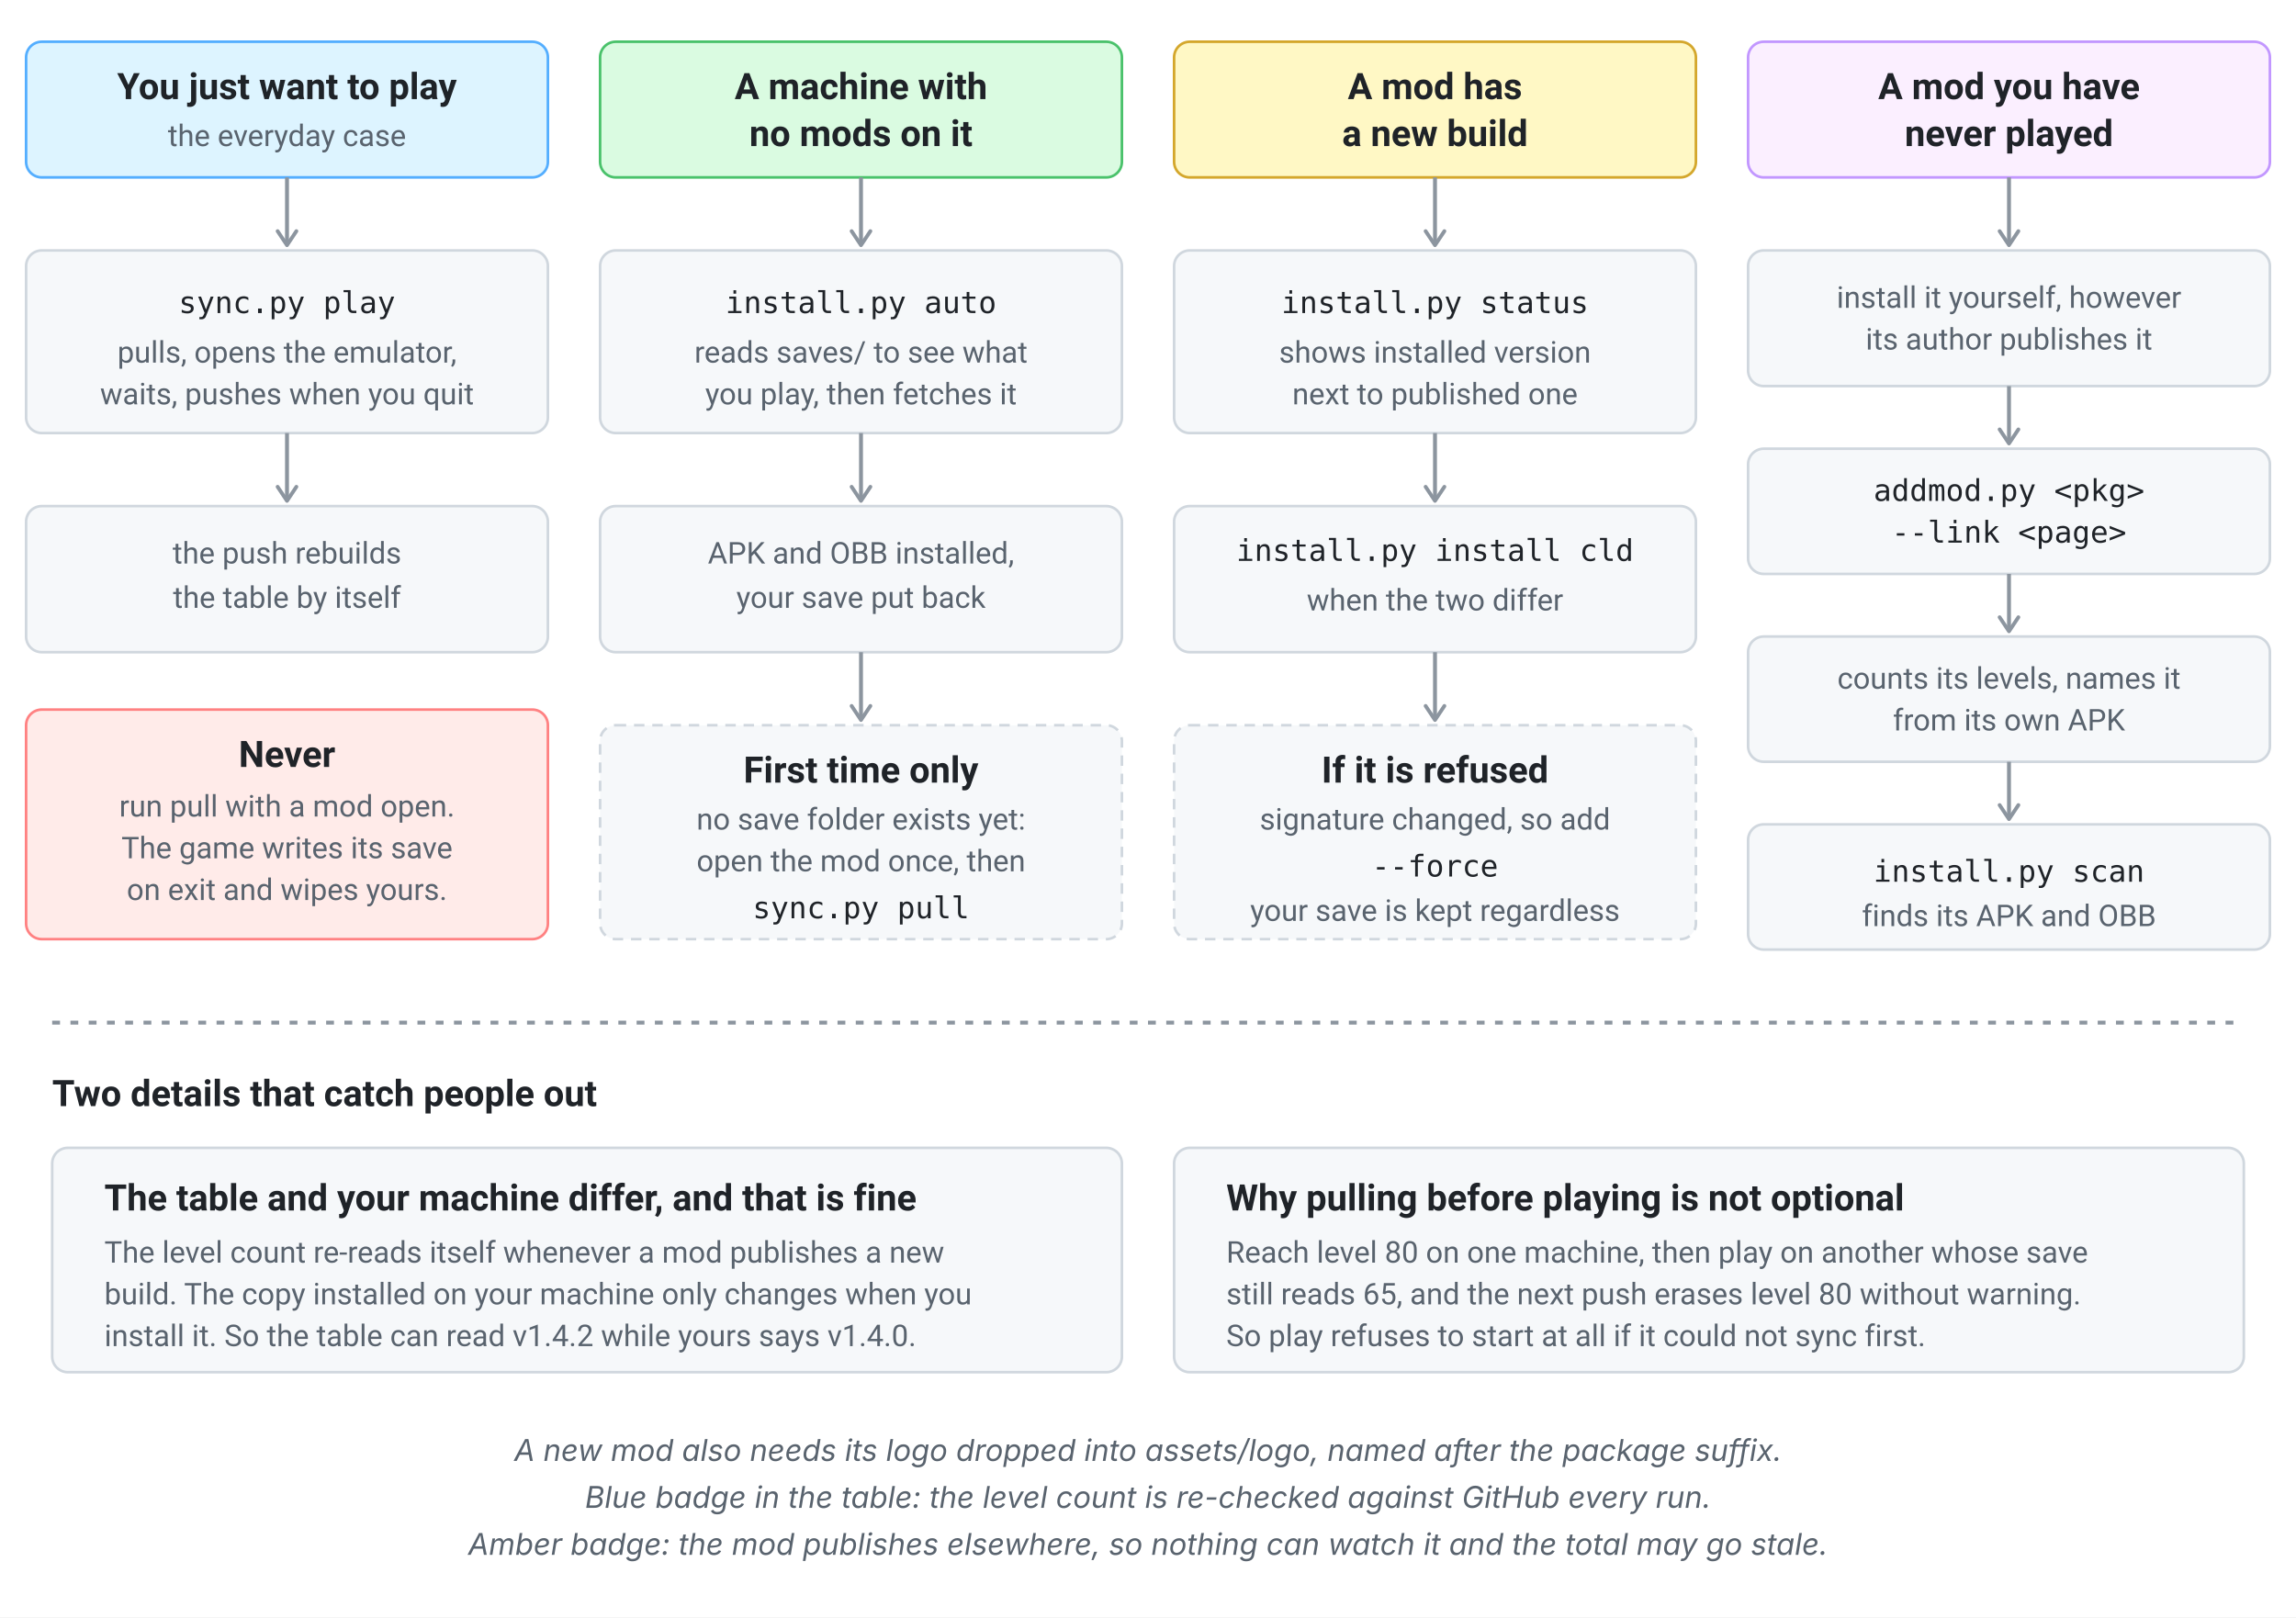
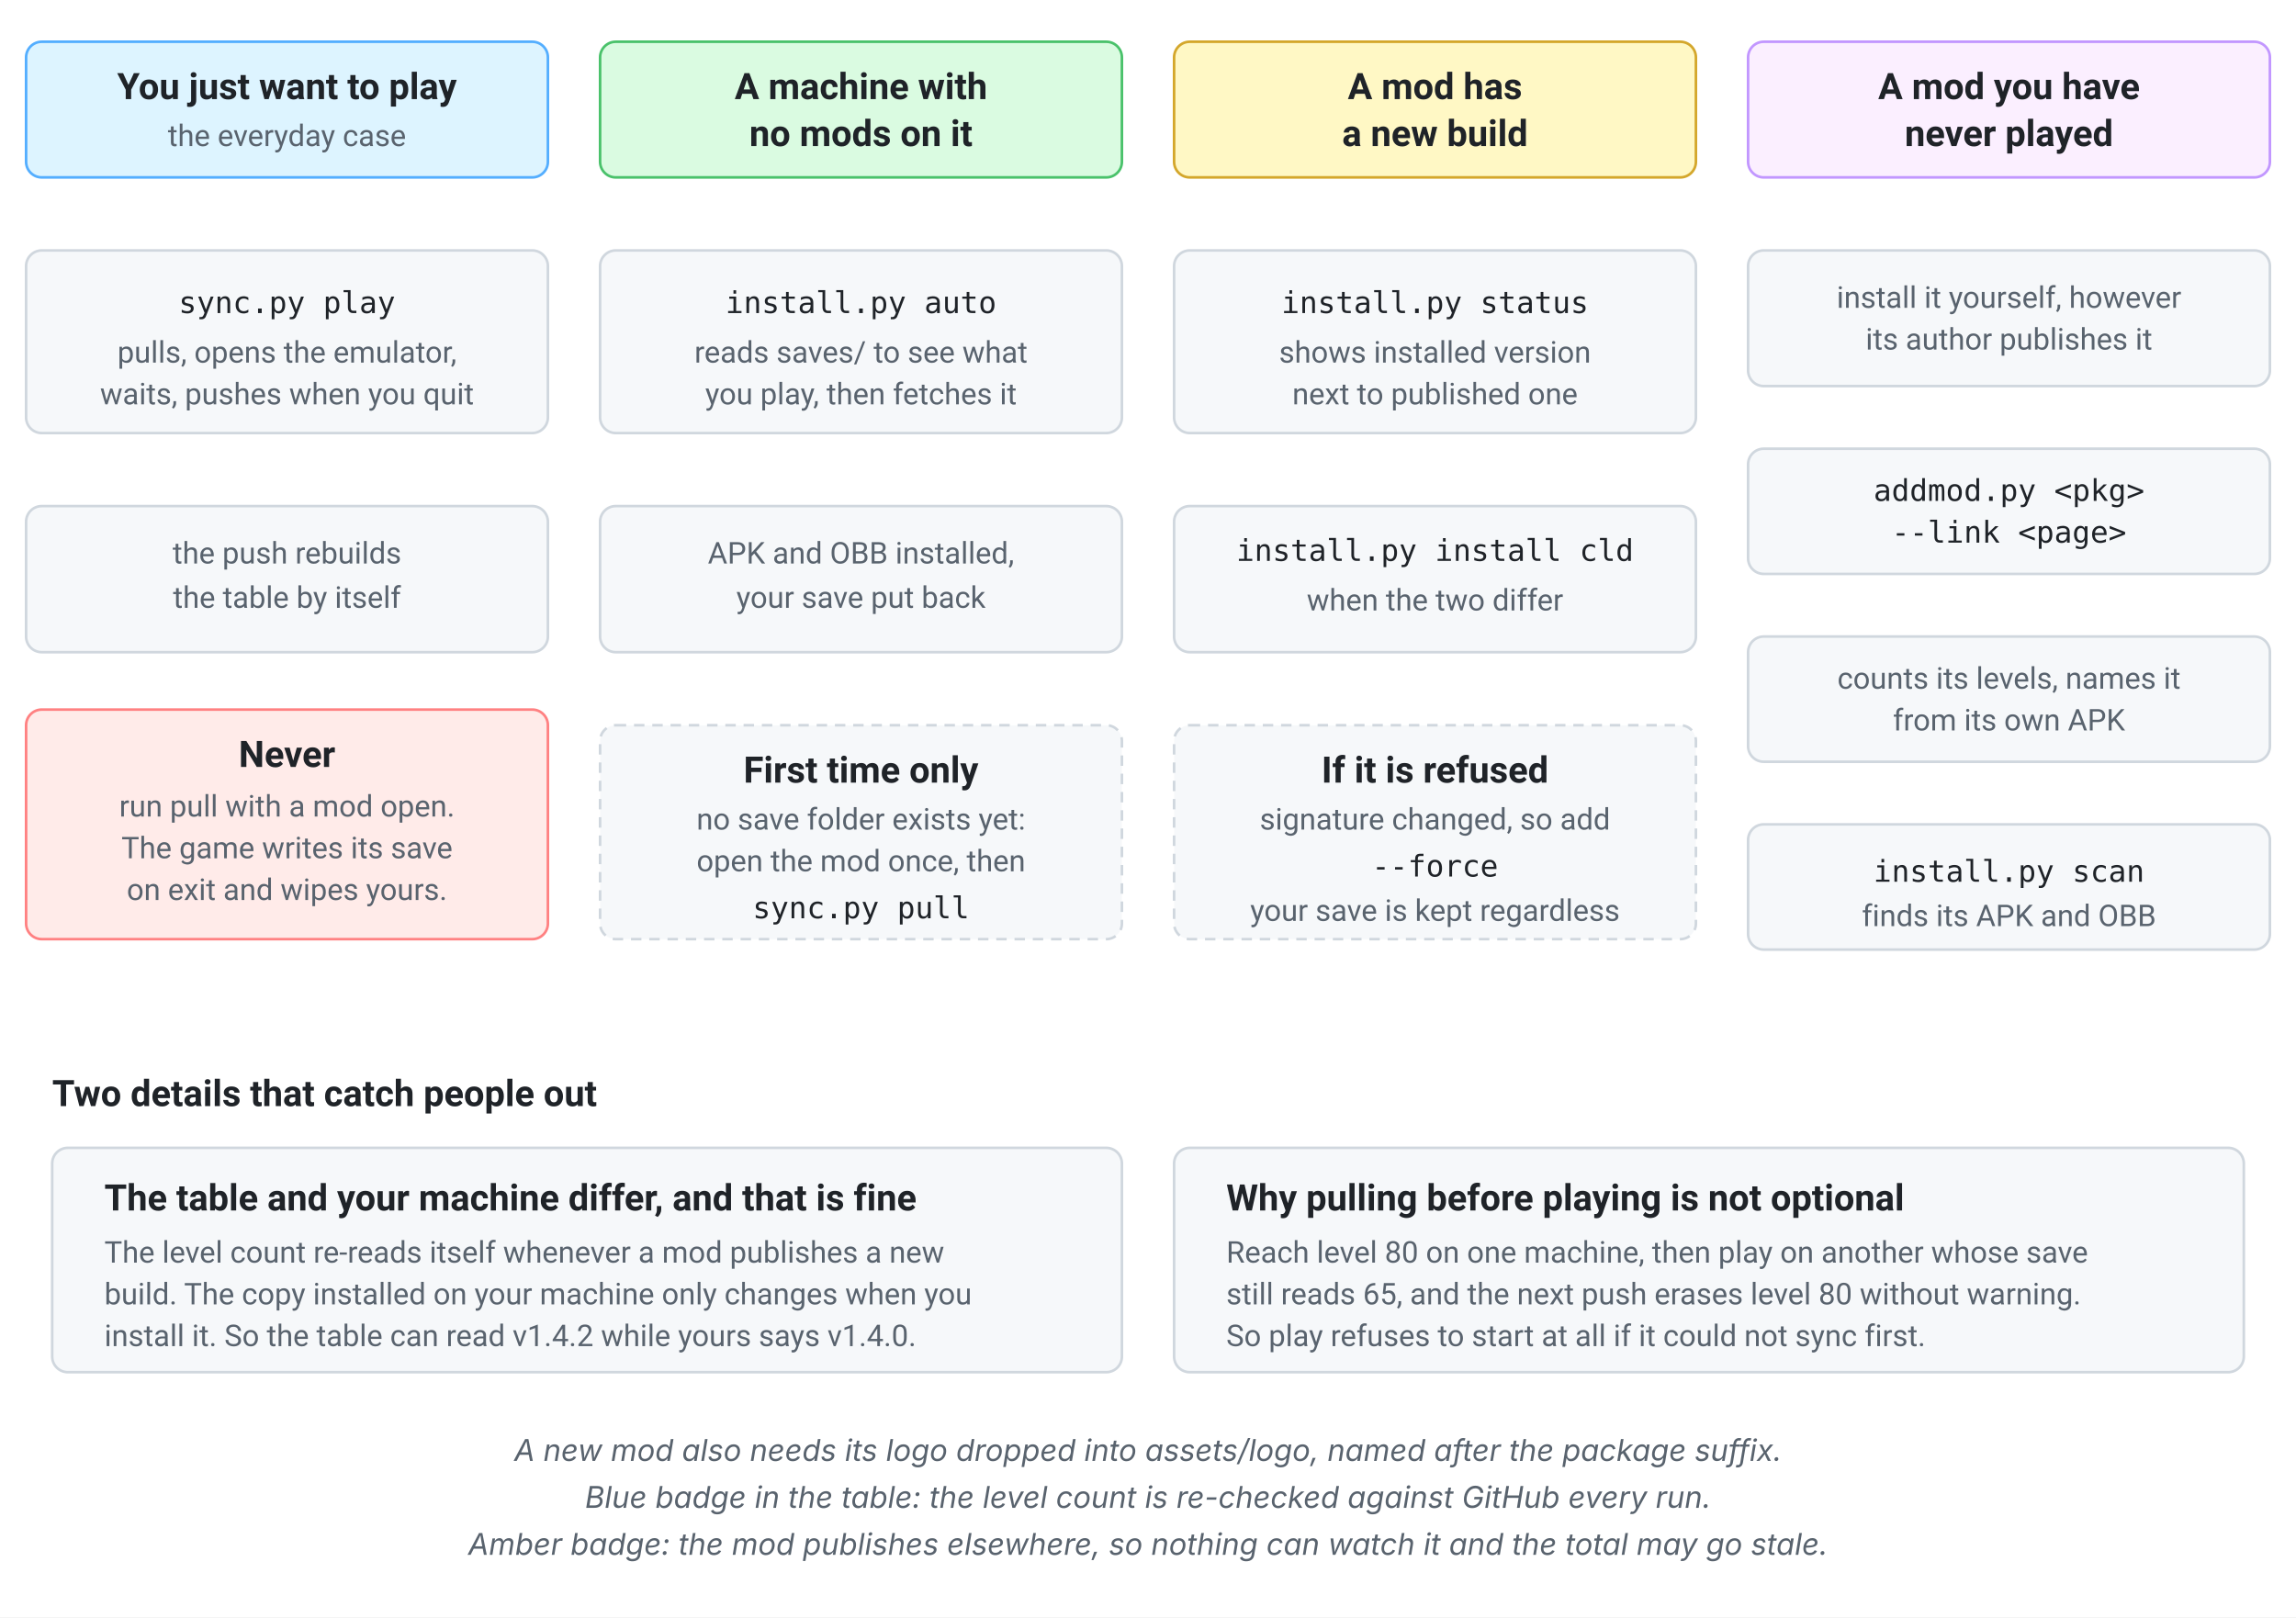
<svg xmlns="http://www.w3.org/2000/svg" width="880" height="620" viewBox="0 0 880 620" role="img" aria-labelledby="t d">
  <style>
-   .bg   { fill: #ffffff; }
-   .box  { fill: #f6f8fa; stroke: #d0d7de; stroke-width: 1; }
-   .hd1  { fill: #ddf4ff; stroke: #54aeff; stroke-width: 1; }
-   .hd2  { fill: #dafbe1; stroke: #4ac26b; stroke-width: 1; }
-   .hd3  { fill: #fff8c5; stroke: #d4a72c; stroke-width: 1; }
-   .hd4  { fill: #fbefff; stroke: #c297ff; stroke-width: 1; }
-   .warn { fill: #ffebe9; stroke: #ff8182; stroke-width: 1; }
+   .bg    { fill: #ffffff; }
+   .box   { fill: #f6f8fa; stroke: #d0d7de; stroke-width: 1; }
+   .cmdb  { fill: #ddf4ff; stroke: #54aeff; stroke-width: 1.4; }
+   .okb   { fill: #dafbe1; stroke: #4ac26b; stroke-width: 1; }
+   .warnb { fill: #fff8c5; stroke: #d4a72c; stroke-width: 1; }
+   .warn  { fill: #ffebe9; stroke: #ff8182; stroke-width: 1; }
+   .stopb { fill: #ffebe9; stroke: #ff8182; stroke-width: 1; }
+   .noteb { fill: #f6f8fa; stroke: #d0d7de; stroke-width: 1; stroke-dasharray: 4 3; }
+   .deci  { fill: #fbefff; stroke: #c297ff; stroke-width: 1.2; }
+   .hd1   { fill: #ddf4ff; stroke: #54aeff; stroke-width: 1; }
+   .hd2   { fill: #dafbe1; stroke: #4ac26b; stroke-width: 1; }
+   .hd3   { fill: #fff8c5; stroke: #d4a72c; stroke-width: 1; }
+   .hd4   { fill: #fbefff; stroke: #c297ff; stroke-width: 1; }
+   .boxa  { fill: #ddf4ff; stroke: #54aeff; stroke-width: 1; }
+   .boxb  { fill: #fff8c5; stroke: #d4a72c; stroke-width: 1; }
+   .boxc  { fill: #dafbe1; stroke: #4ac26b; stroke-width: 1; }
  .h    { fill: #1f2328; font: 600 14px -apple-system, "Segoe UI", Roboto, sans-serif; }
  .s    { fill: #59636e; font: 400 11.5px -apple-system, "Segoe UI", Roboto, sans-serif; }
  .cmd  { fill: #1f2328; font: 500 11.5px ui-monospace, SFMono-Regular, Menlo, monospace; }
+   .mono { fill: #59636e; font: 400 10.5px ui-monospace, SFMono-Regular, Menlo, monospace; }
+   .lbl  { fill: #1f2328; font: 600 11.5px ui-monospace, SFMono-Regular, Menlo, monospace; }
+   .m    { fill: #59636e; font: 400 10.5px ui-monospace, SFMono-Regular, Menlo, monospace; }
+   .edge { stroke: #8c959f; stroke-width: 1.5; fill: none; }
  .arr  { stroke: #8c959f; stroke-width: 1.5; fill: none; }
  .ah   { stroke: #8c959f; fill: none; }
+   .elbl { fill: #1f2328; font: 500 10.5px -apple-system, "Segoe UI", sans-serif; }
+   .sect { fill: #1f2328; font: 700 15px -apple-system, "Segoe UI", Roboto, sans-serif; }
  .cap  { fill: #59636e; font: italic 400 11.5px -apple-system, "Segoe UI", sans-serif; }
  @media (prefers-color-scheme: dark) {
-     .bg   { fill: #0d1117; }
-     .box  { fill: #161b22; stroke: #30363d; }
-     .hd1  { fill: #121d2f; stroke: #1f6feb; }
-     .hd2  { fill: #12261e; stroke: #238636; }
-     .hd3  { fill: #272115; stroke: #9e6a03; }
-     .hd4  { fill: #21162d; stroke: #8957e5; }
-     .warn { fill: #25171c; stroke: #f85149; }
-     .h    { fill: #e6edf3; }
-     .s    { fill: #8b949e; }
-     .cmd  { fill: #e6edf3; }
-     .arr  { stroke: #6e7681; }
-     .ah   { stroke: #6e7681; }
-     .cap  { fill: #8b949e; }
+     .bg    { fill: #0d1117; }
+     .box   { fill: #161b22; stroke: #30363d; }
+     .cmdb  { fill: #121d2f; stroke: #1f6feb; }
+     .okb   { fill: #12261e; stroke: #238636; }
+     .warnb { fill: #272115; stroke: #9e6a03; }
+     .warn  { fill: #25171c; stroke: #f85149; }
+     .stopb { fill: #25171c; stroke: #f85149; }
+     .noteb { fill: #161b22; stroke: #30363d; }
+     .deci  { fill: #21162d; stroke: #8957e5; }
+     .hd1   { fill: #121d2f; stroke: #1f6feb; }
+     .hd2   { fill: #12261e; stroke: #238636; }
+     .hd3   { fill: #272115; stroke: #9e6a03; }
+     .hd4   { fill: #21162d; stroke: #8957e5; }
+     .boxa  { fill: #121d2f; stroke: #1f6feb; }
+     .boxb  { fill: #272115; stroke: #9e6a03; }
+     .boxc  { fill: #12261e; stroke: #238636; }
+     .h     { fill: #e6edf3; }
+     .s     { fill: #8b949e; }
+     .cmd   { fill: #e6edf3; }
+     .mono  { fill: #8b949e; }
+     .lbl   { fill: #e6edf3; }
+     .m     { fill: #8b949e; }
+     .edge  { stroke: #6e7681; }
+     .arr   { stroke: #6e7681; }
+     .ah    { stroke: #6e7681; }
+     .elbl  { fill: #e6edf3; }
+     .sect  { fill: #e6edf3; }
+     .cap   { fill: #8b949e; }
  }
</style>
  <defs>
    <marker id="a" viewBox="0 0 10 10" refX="8" refY="5" markerWidth="6" markerHeight="6" orient="auto-start-reverse">
      <path class="ah" d="M2 1L8 5L2 9" stroke-width="1.6" stroke-linecap="round" stroke-linejoin="round" />
    </marker>
  </defs>
  <rect class="bg" width="880" height="620" />
  <rect class="hd1" x="10" y="16" width="200" height="52" rx="6" />
  <text class="h" x="110" y="38" text-anchor="middle">You just want to play</text>
  <text class="s" x="110" y="56" text-anchor="middle">the everyday case</text>
-   <line class="arr" x1="110" y1="68" x2="110" y2="94" marker-end="url(#a)" />
  <rect class="box" x="10" y="96" width="200" height="70" rx="6" />
  <text class="cmd" x="110" y="120" text-anchor="middle">sync.py play</text>
  <text class="s" x="110" y="139" text-anchor="middle">pulls, opens the emulator,</text>
  <text class="s" x="110" y="155" text-anchor="middle">waits, pushes when you quit</text>
-   <line class="arr" x1="110" y1="166" x2="110" y2="192" marker-end="url(#a)" />
  <rect class="box" x="10" y="194" width="200" height="56" rx="6" />
  <text class="s" x="110" y="216" text-anchor="middle">the push rebuilds</text>
  <text class="s" x="110" y="233" text-anchor="middle">the table by itself</text>
  <rect class="warn" x="10" y="272" width="200" height="88" rx="6" />
  <text class="h" x="110" y="294" text-anchor="middle">Never</text>
  <text class="s" x="110" y="313" text-anchor="middle">run pull with a mod open.</text>
  <text class="s" x="110" y="329" text-anchor="middle">The game writes its save</text>
  <text class="s" x="110" y="345" text-anchor="middle">on exit and wipes yours.</text>
  <rect class="hd2" x="230" y="16" width="200" height="52" rx="6" />
  <text class="h" x="330" y="38" text-anchor="middle">A machine with</text>
  <text class="h" x="330" y="56" text-anchor="middle">no mods on it</text>
-   <line class="arr" x1="330" y1="68" x2="330" y2="94" marker-end="url(#a)" />
  <rect class="box" x="230" y="96" width="200" height="70" rx="6" />
  <text class="cmd" x="330" y="120" text-anchor="middle">install.py auto</text>
  <text class="s" x="330" y="139" text-anchor="middle">reads saves/ to see what</text>
  <text class="s" x="330" y="155" text-anchor="middle">you play, then fetches it</text>
-   <line class="arr" x1="330" y1="166" x2="330" y2="192" marker-end="url(#a)" />
  <rect class="box" x="230" y="194" width="200" height="56" rx="6" />
  <text class="s" x="330" y="216" text-anchor="middle">APK and OBB installed,</text>
  <text class="s" x="330" y="233" text-anchor="middle">your save put back</text>
-   <line class="arr" x1="330" y1="250" x2="330" y2="276" marker-end="url(#a)" />
  <rect class="box" x="230" y="278" width="200" height="82" rx="6" stroke-dasharray="4 3" />
  <text class="h" x="330" y="300" text-anchor="middle">First time only</text>
  <text class="s" x="330" y="318" text-anchor="middle">no save folder exists yet:</text>
  <text class="s" x="330" y="334" text-anchor="middle">open the mod once, then</text>
  <text class="cmd" x="330" y="352" text-anchor="middle">sync.py pull</text>
  <rect class="hd3" x="450" y="16" width="200" height="52" rx="6" />
  <text class="h" x="550" y="38" text-anchor="middle">A mod has</text>
  <text class="h" x="550" y="56" text-anchor="middle">a new build</text>
-   <line class="arr" x1="550" y1="68" x2="550" y2="94" marker-end="url(#a)" />
  <rect class="box" x="450" y="96" width="200" height="70" rx="6" />
  <text class="cmd" x="550" y="120" text-anchor="middle">install.py status</text>
  <text class="s" x="550" y="139" text-anchor="middle">shows installed version</text>
  <text class="s" x="550" y="155" text-anchor="middle">next to published one</text>
-   <line class="arr" x1="550" y1="166" x2="550" y2="192" marker-end="url(#a)" />
  <rect class="box" x="450" y="194" width="200" height="56" rx="6" />
  <text class="cmd" x="550" y="215" text-anchor="middle">install.py install cld</text>
  <text class="s" x="550" y="234" text-anchor="middle">when the two differ</text>
-   <line class="arr" x1="550" y1="250" x2="550" y2="276" marker-end="url(#a)" />
  <rect class="box" x="450" y="278" width="200" height="82" rx="6" stroke-dasharray="4 3" />
  <text class="h" x="550" y="300" text-anchor="middle">If it is refused</text>
  <text class="s" x="550" y="318" text-anchor="middle">signature changed, so add</text>
  <text class="cmd" x="550" y="336" text-anchor="middle">--force</text>
  <text class="s" x="550" y="353" text-anchor="middle">your save is kept regardless</text>
  <rect class="hd4" x="670" y="16" width="200" height="52" rx="6" />
  <text class="h" x="770" y="38" text-anchor="middle">A mod you have</text>
  <text class="h" x="770" y="56" text-anchor="middle">never played</text>
-   <line class="arr" x1="770" y1="68" x2="770" y2="94" marker-end="url(#a)" />
  <rect class="box" x="670" y="96" width="200" height="52" rx="6" />
  <text class="s" x="770" y="118" text-anchor="middle">install it yourself, however</text>
  <text class="s" x="770" y="134" text-anchor="middle">its author publishes it</text>
-   <line class="arr" x1="770" y1="148" x2="770" y2="170" marker-end="url(#a)" />
  <rect class="box" x="670" y="172" width="200" height="48" rx="6" />
  <text class="cmd" x="770" y="192" text-anchor="middle">addmod.py &lt;pkg&gt;</text>
  <text class="cmd" x="770" y="208" text-anchor="middle">--link &lt;page&gt;</text>
-   <line class="arr" x1="770" y1="220" x2="770" y2="242" marker-end="url(#a)" />
  <rect class="box" x="670" y="244" width="200" height="48" rx="6" />
  <text class="s" x="770" y="264" text-anchor="middle">counts its levels, names it</text>
  <text class="s" x="770" y="280" text-anchor="middle">from its own APK</text>
-   <line class="arr" x1="770" y1="292" x2="770" y2="314" marker-end="url(#a)" />
  <rect class="box" x="670" y="316" width="200" height="48" rx="6" />
  <text class="cmd" x="770" y="338" text-anchor="middle">install.py scan</text>
  <text class="s" x="770" y="355" text-anchor="middle">finds its APK and OBB</text>
-   <line class="arr" x1="20" y1="392" x2="860" y2="392" stroke-dasharray="3 4" />
  <text class="h" x="20" y="424">Two details that catch people out</text>
  <rect class="box" x="20" y="440" width="410" height="86" rx="6" />
  <text class="h" x="40" y="464">The table and your machine differ, and that is fine</text>
  <text class="s" x="40" y="484">The level count re-reads itself whenever a mod publishes a new</text>
  <text class="s" x="40" y="500">build. The copy installed on your machine only changes when you</text>
  <text class="s" x="40" y="516">install it. So the table can read v1.4.2 while yours says v1.4.0.</text>
  <rect class="box" x="450" y="440" width="410" height="86" rx="6" />
  <text class="h" x="470" y="464">Why pulling before playing is not optional</text>
  <text class="s" x="470" y="484">Reach level 80 on one machine, then play on another whose save</text>
  <text class="s" x="470" y="500">still reads 65, and the next push erases level 80 without warning.</text>
  <text class="s" x="470" y="516">So play refuses to start at all if it could not sync first.</text>
  <text class="cap" x="440" y="560" text-anchor="middle">A new mod also needs its logo dropped into assets/logo, named after the package suffix.</text>
  <text class="cap" x="440" y="578" text-anchor="middle">Blue badge in the table: the level count is re-checked against GitHub every run.</text>
  <text class="cap" x="440" y="596" text-anchor="middle">Amber badge: the mod publishes elsewhere, so nothing can watch it and the total may go stale.</text>
</svg>
